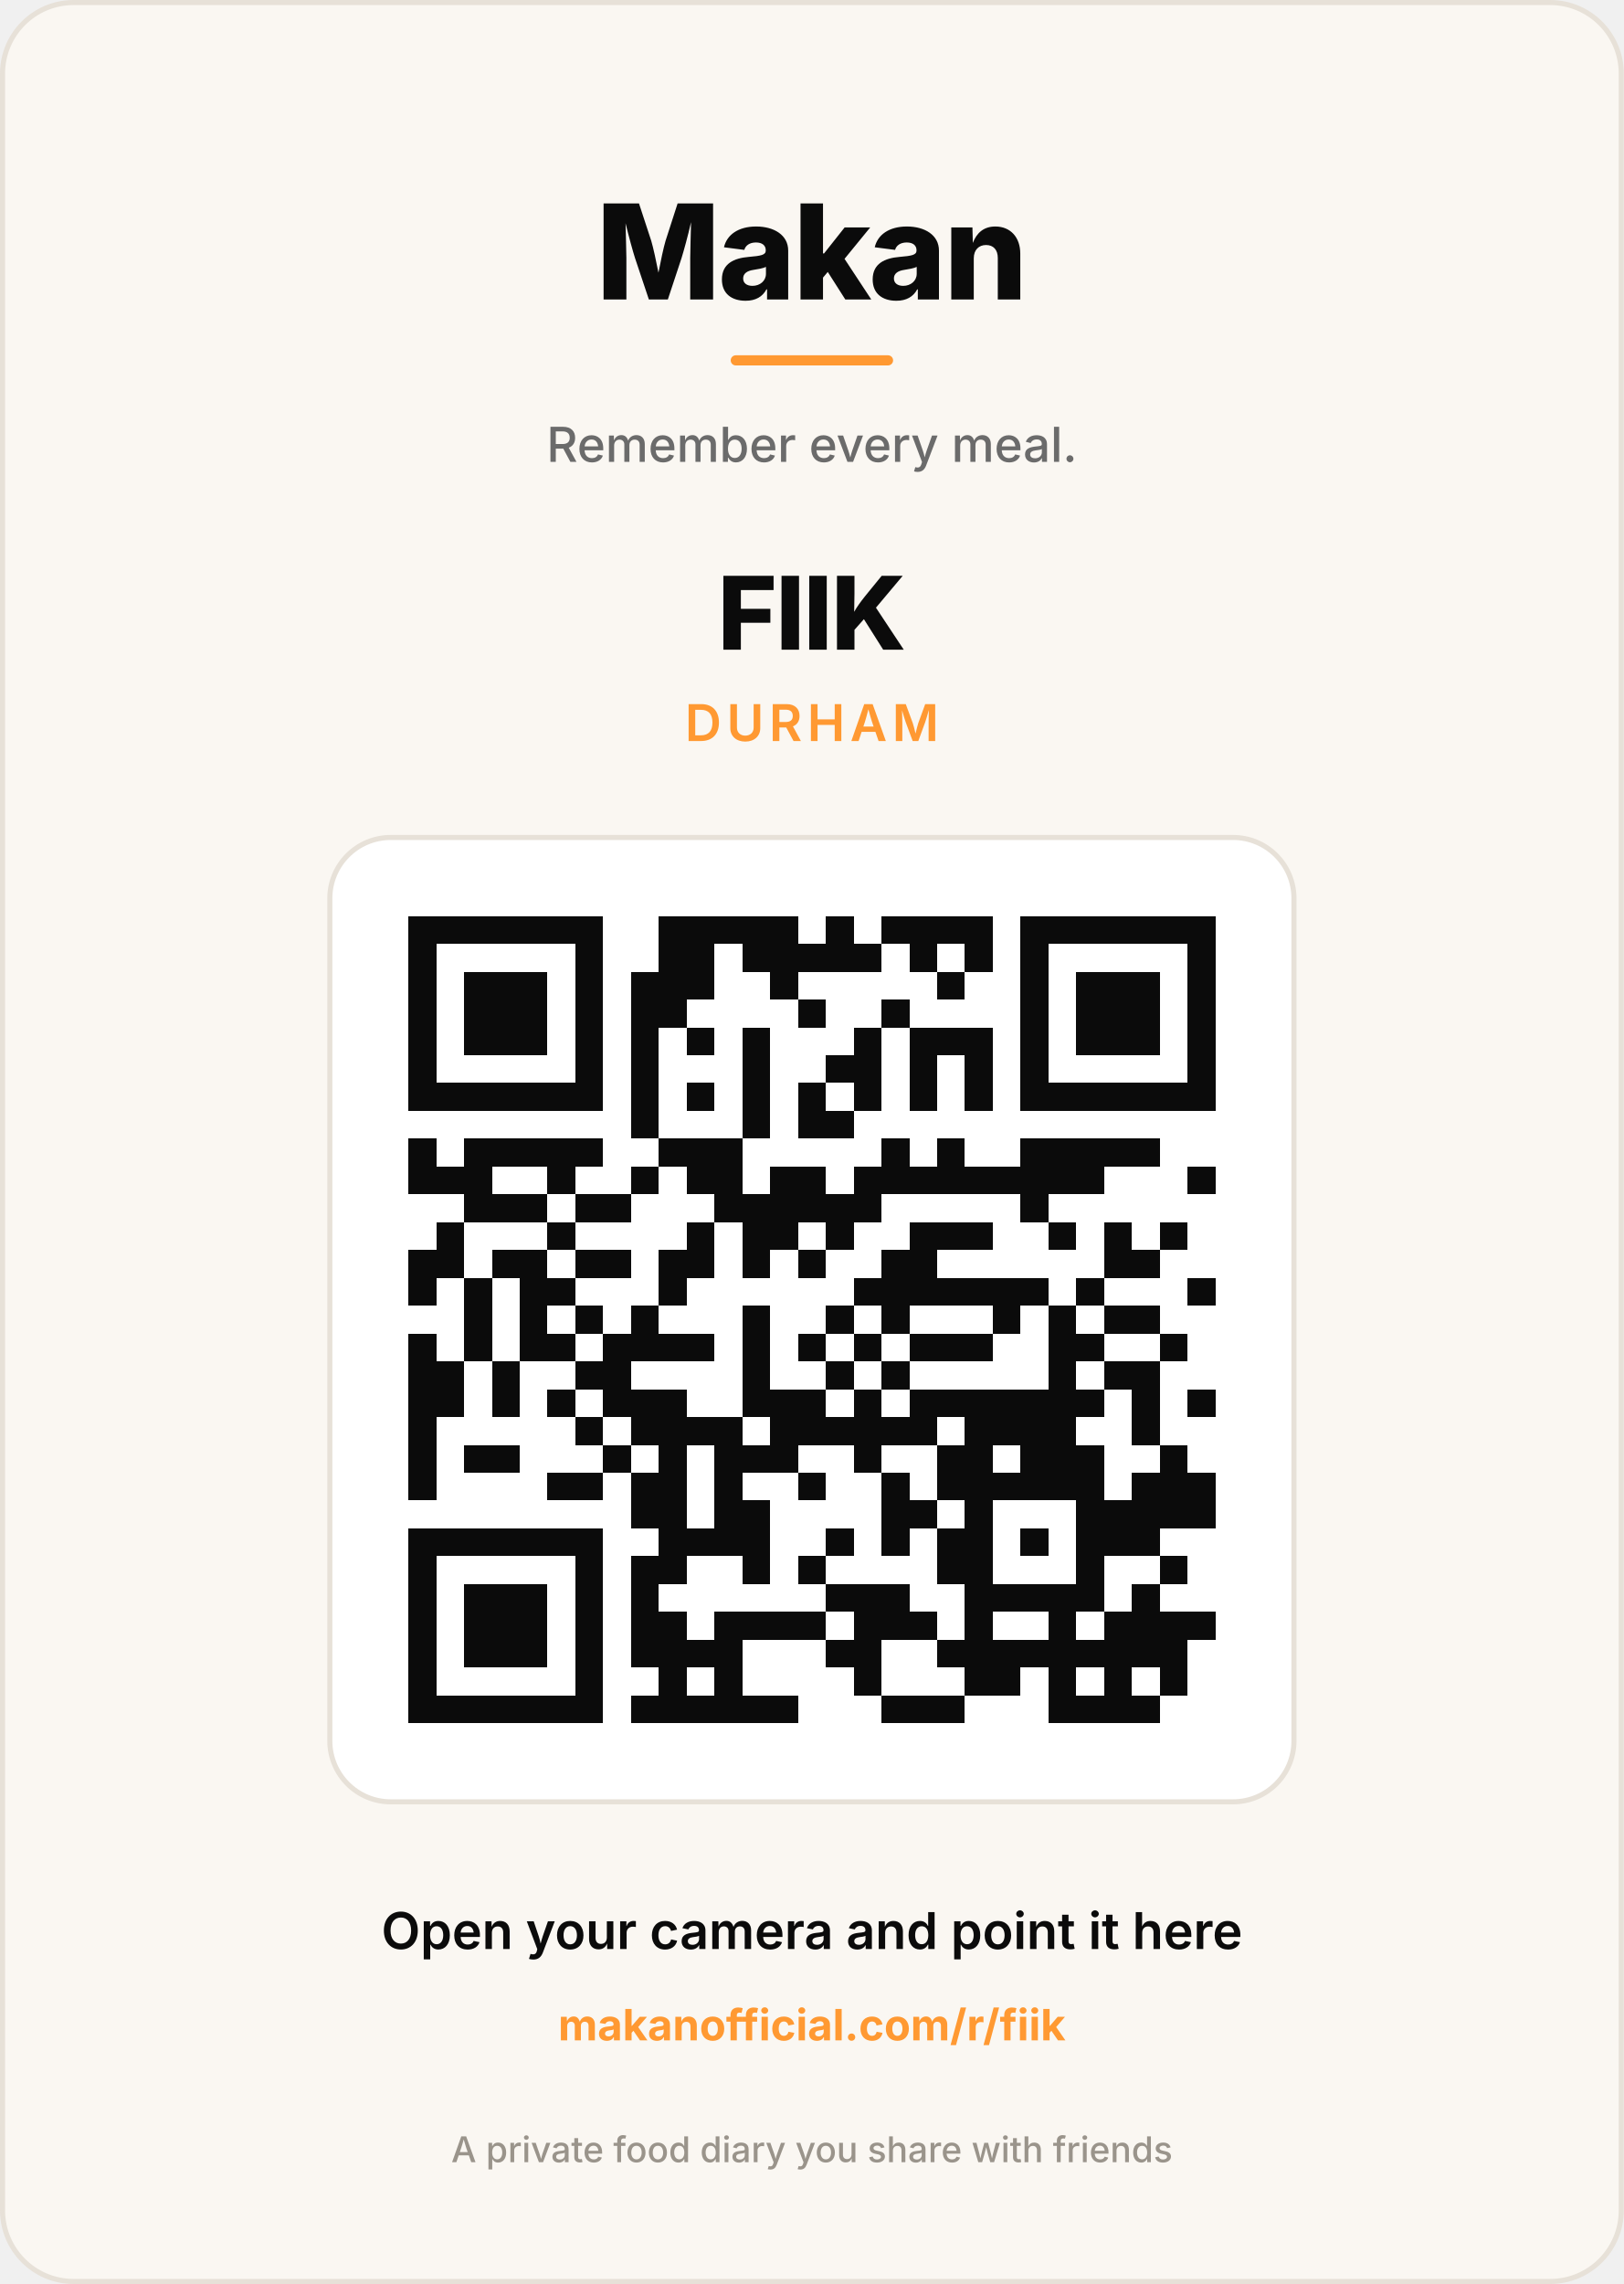
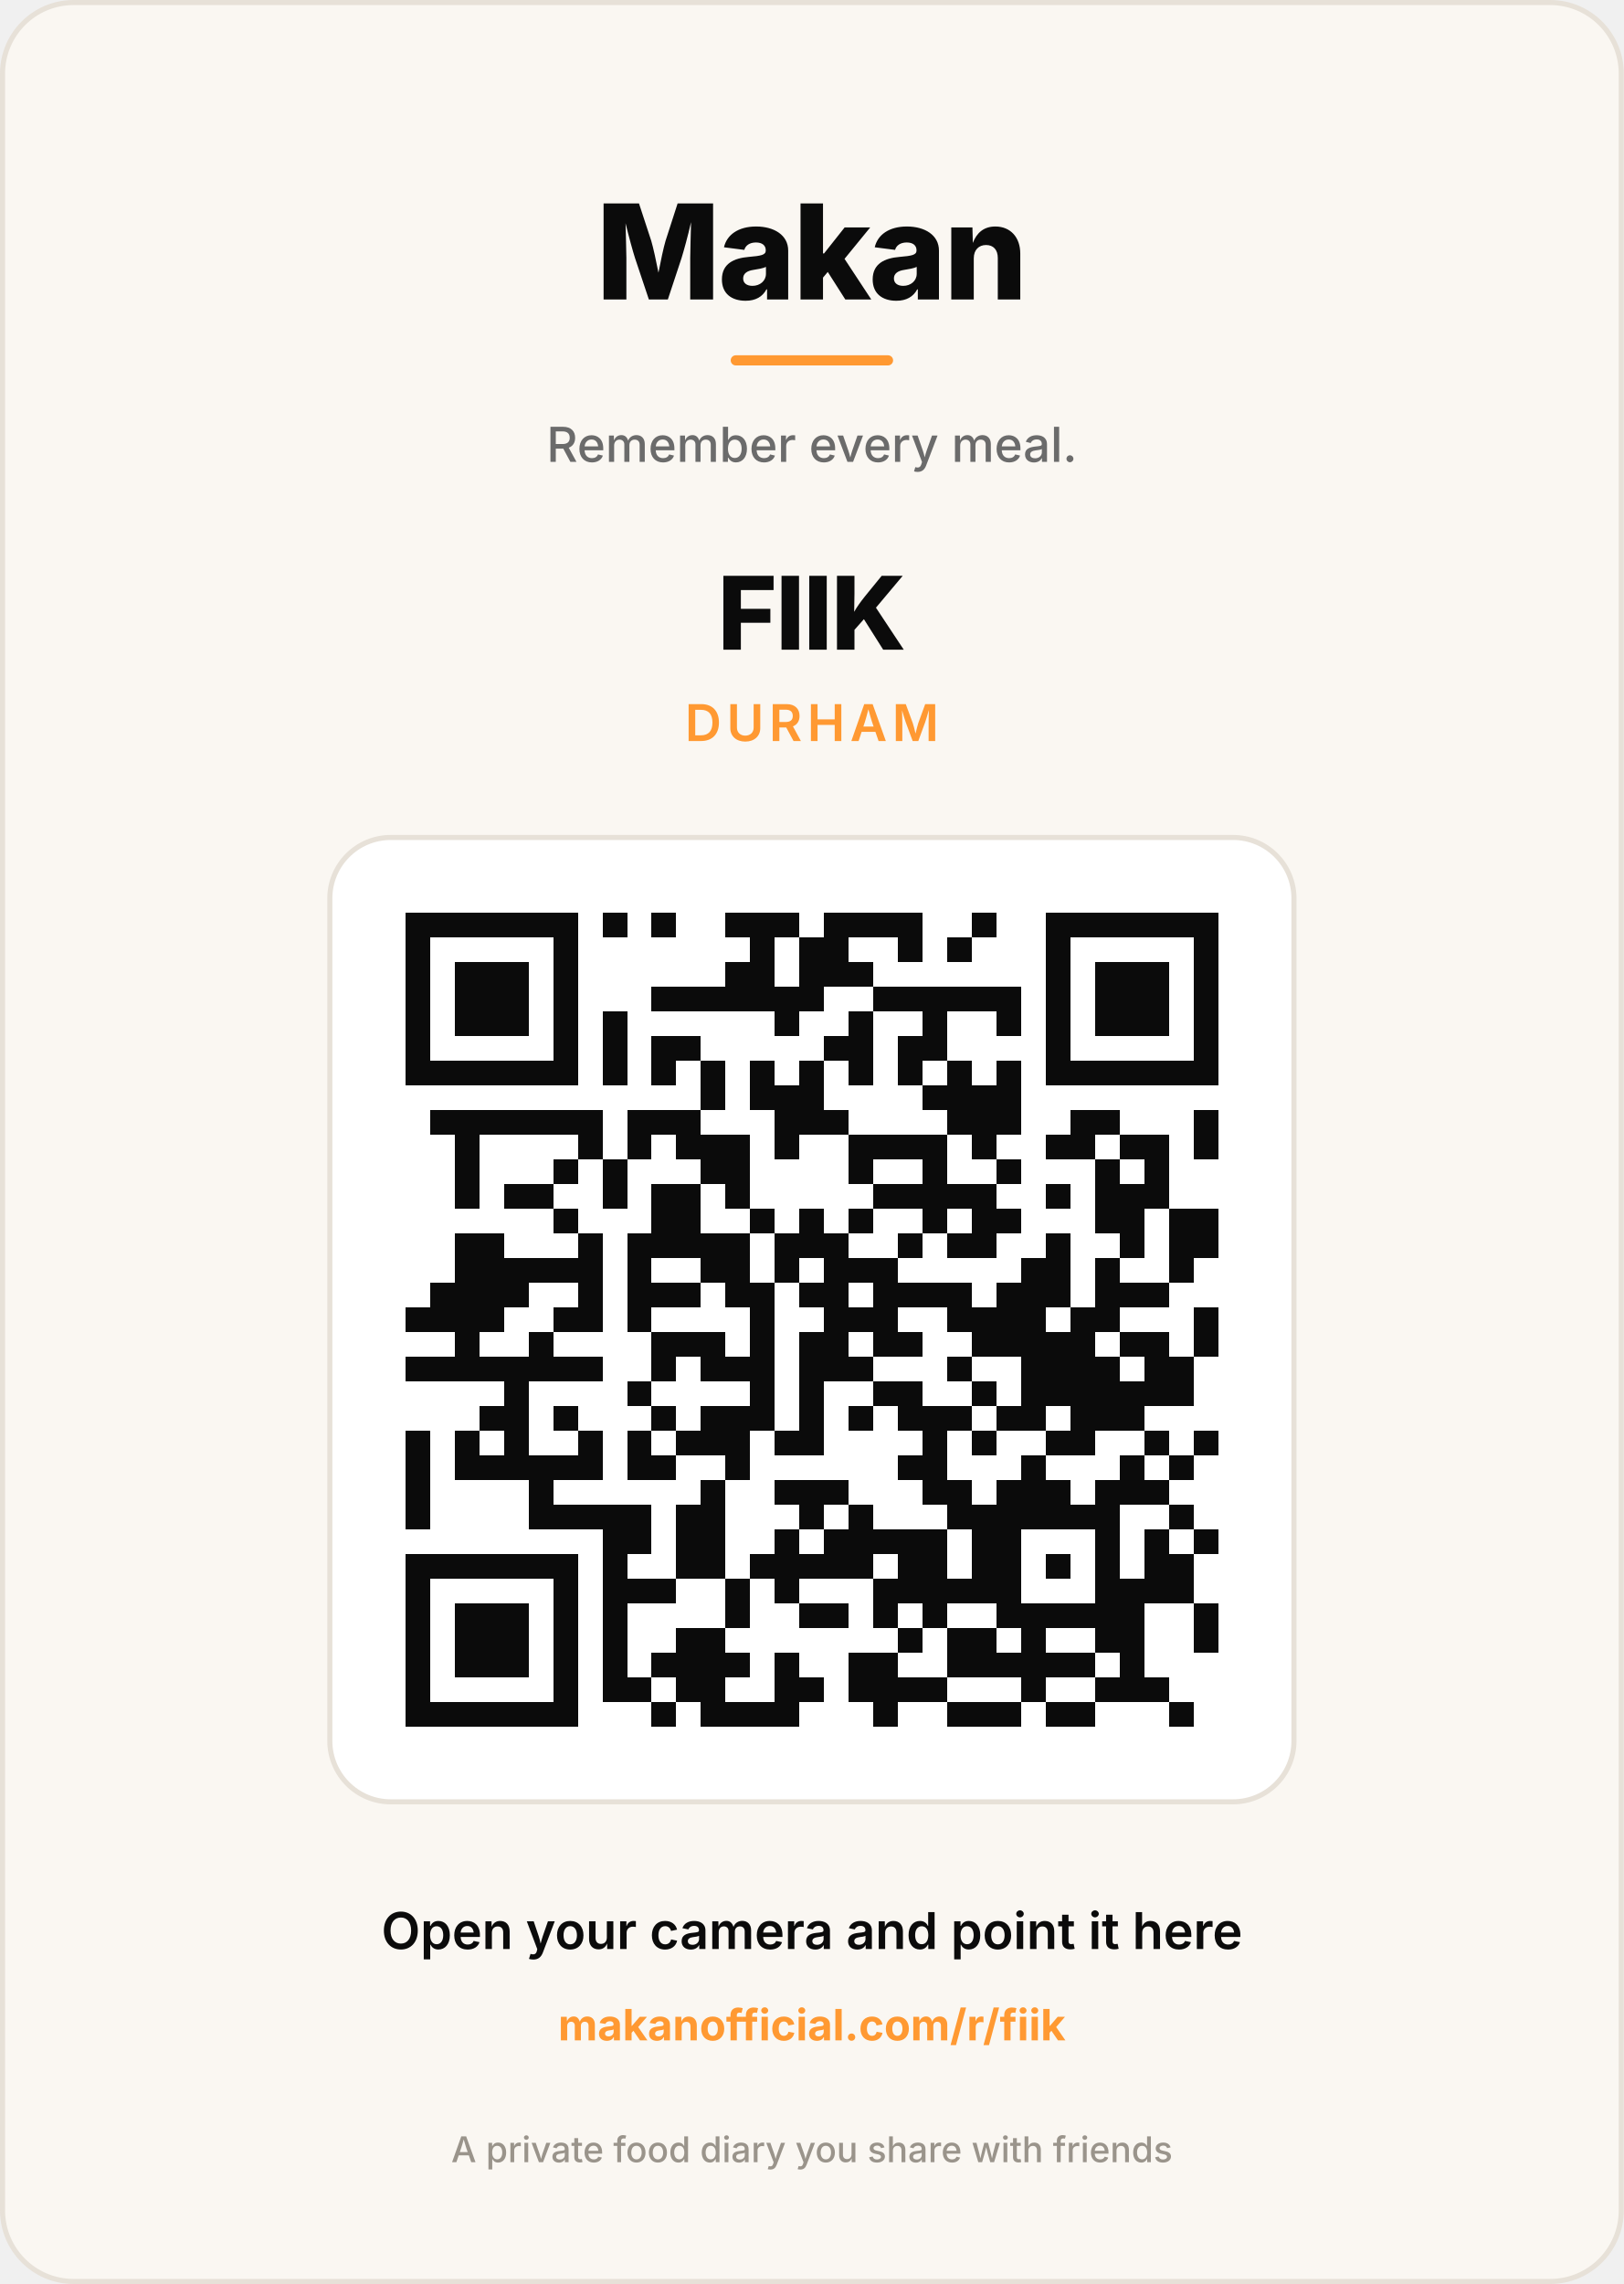
<svg xmlns="http://www.w3.org/2000/svg" width="640" height="900" viewBox="0 0 640 900">
  <rect x="1" y="1" width="638" height="898" rx="28" fill="#FAF7F2" stroke="#E7E1D8" stroke-width="2" />
  <text x="320" y="118" text-anchor="middle" font-family="Plus Jakarta Sans, system-ui, -apple-system, Segoe UI, sans-serif" font-size="52" font-weight="800" letter-spacing="-1" fill="#0B0B0B">Makan</text>
  <rect x="288" y="140" width="64" height="4" rx="2" fill="#FF9932" />
  <text x="320" y="182" text-anchor="middle" font-family="Plus Jakarta Sans, system-ui, -apple-system, Segoe UI, sans-serif" font-size="19" font-weight="500" fill="#6B6B6B">Remember every meal.</text>
  <text x="320" y="256" text-anchor="middle" font-family="Plus Jakarta Sans, system-ui, -apple-system, Segoe UI, sans-serif" font-size="40" font-weight="800" letter-spacing="-0.5" fill="#0B0B0B">FIIK</text>
  <text x="320" y="292" text-anchor="middle" font-family="Plus Jakarta Sans, system-ui, -apple-system, Segoe UI, sans-serif" font-size="20" font-weight="600" letter-spacing="2" fill="#FF9932">DURHAM</text>
  <rect x="130" y="330" width="380" height="380" rx="24" fill="#FFFFFF" stroke="#E7E1D8" stroke-width="2" />
-   <svg x="150" y="350" width="340" height="340" viewBox="0 0 31 31" shape-rendering="crispEdges">
-     <path fill="#FFFFFF" d="M0 0h31v31H0z" />
-     <path stroke="#0B0B0B" d="M1 1.5h7m2 0h5m1 0h1m1 0h4m1 0h7M1 2.5h1m5 0h1m2 0h2m1 0h5m1 0h1m1 0h1m1 0h1m5 0h1M1 3.5h1m1 0h3m1 0h1m1 0h3m2 0h1m5 0h1m2 0h1m1 0h3m1 0h1M1 4.5h1m1 0h3m1 0h1m1 0h2m4 0h1m2 0h1m4 0h1m1 0h3m1 0h1M1 5.5h1m1 0h3m1 0h1m1 0h1m1 0h1m1 0h1m3 0h1m1 0h3m1 0h1m1 0h3m1 0h1M1 6.5h1m5 0h1m1 0h1m3 0h1m2 0h2m1 0h1m1 0h1m1 0h1m5 0h1M1 7.5h7m1 0h1m1 0h1m1 0h1m1 0h1m1 0h1m1 0h1m1 0h1m1 0h7M9 8.5h1m3 0h1m1 0h2M1 9.5h1m1 0h5m2 0h3m5 0h1m1 0h1m2 0h5M1 10.5h3m2 0h1m2 0h1m1 0h2m1 0h2m1 0h9m3 0h1M3 11.5h3m1 0h2m3 0h6m5 0h1M2 12.5h1m3 0h1m4 0h1m1 0h2m1 0h1m2 0h3m2 0h1m1 0h1m1 0h1M1 13.5h2m1 0h2m1 0h2m1 0h2m1 0h1m1 0h1m2 0h2m6 0h2M1 14.5h1m1 0h1m1 0h2m3 0h1m6 0h7m1 0h1m3 0h1M3 15.5h1m1 0h1m1 0h1m1 0h1m3 0h1m2 0h1m1 0h1m3 0h1m1 0h1m1 0h2M1 16.5h1m1 0h1m1 0h2m1 0h4m1 0h1m1 0h1m1 0h1m1 0h3m2 0h2m2 0h1M1 17.5h2m1 0h1m2 0h2m4 0h1m2 0h1m1 0h1m5 0h1m1 0h2M1 18.5h2m1 0h1m1 0h1m1 0h3m2 0h3m1 0h1m1 0h7m1 0h1m1 0h1M1 19.5h1m5 0h1m1 0h4m1 0h6m1 0h4m2 0h1M1 20.5h1m1 0h2m3 0h1m1 0h1m1 0h3m2 0h1m2 0h2m1 0h3m2 0h1M1 21.5h1m4 0h2m1 0h2m1 0h1m2 0h1m2 0h1m1 0h6m1 0h3M9 22.5h2m1 0h2m4 0h2m1 0h1m3 0h5M1 23.5h7m2 0h4m2 0h1m1 0h1m1 0h2m1 0h1m1 0h3M1 24.5h1m5 0h1m1 0h2m2 0h1m1 0h1m4 0h2m3 0h1m2 0h1M1 25.5h1m1 0h3m1 0h1m1 0h1m6 0h3m2 0h5m1 0h1M1 26.5h1m1 0h3m1 0h1m1 0h2m1 0h4m1 0h3m1 0h1m2 0h1m1 0h4M1 27.5h1m1 0h3m1 0h1m1 0h4m3 0h2m2 0h9M1 28.5h1m5 0h1m2 0h1m1 0h1m4 0h1m3 0h2m1 0h1m1 0h1m1 0h1M1 29.5h7m1 0h6m3 0h3m3 0h4" />
+   <svg x="150" y="350" width="340" height="340" viewBox="0 0 35 35" shape-rendering="crispEdges">
+     <path fill="#FFFFFF" d="M0 0h35v35H0z" />
+     <path stroke="#0B0B0B" d="M1 1.5h7m1 0h1m1 0h1m2 0h3m1 0h4m2 0h1m2 0h7M1 2.5h1m5 0h1m7 0h1m1 0h2m2 0h1m1 0h1m3 0h1m5 0h1M1 3.5h1m1 0h3m1 0h1m6 0h2m1 0h3m7 0h1m1 0h3m1 0h1M1 4.5h1m1 0h3m1 0h1m3 0h7m2 0h6m1 0h1m1 0h3m1 0h1M1 5.5h1m1 0h3m1 0h1m1 0h1m6 0h1m2 0h1m2 0h1m2 0h1m1 0h1m1 0h3m1 0h1M1 6.5h1m5 0h1m1 0h1m1 0h2m5 0h2m1 0h2m4 0h1m5 0h1M1 7.5h7m1 0h1m1 0h1m1 0h1m1 0h1m1 0h1m1 0h1m1 0h1m1 0h1m1 0h1m1 0h7M13 8.5h1m1 0h3m4 0h4M2 9.5h7m1 0h3m3 0h3m4 0h3m2 0h2m3 0h1M3 10.5h1m4 0h1m1 0h1m1 0h3m1 0h1m2 0h4m1 0h1m2 0h2m1 0h2m1 0h1M3 11.5h1m3 0h1m1 0h1m3 0h2m4 0h1m2 0h1m2 0h1m3 0h1m1 0h1M3 12.5h1m1 0h2m2 0h1m1 0h2m1 0h1m5 0h5m2 0h1m1 0h3M7 13.5h1m3 0h2m2 0h1m1 0h1m1 0h1m2 0h1m1 0h2m3 0h2m1 0h2M3 14.5h2m3 0h1m1 0h5m1 0h3m2 0h1m1 0h2m2 0h1m2 0h1m1 0h2M3 15.5h6m1 0h1m2 0h2m1 0h1m1 0h3m5 0h2m1 0h1m2 0h1M2 16.5h4m2 0h1m1 0h3m1 0h2m1 0h2m1 0h4m1 0h3m1 0h3M1 17.5h4m2 0h2m1 0h1m4 0h1m2 0h3m2 0h4m1 0h2m3 0h1M3 18.5h1m2 0h1m4 0h3m1 0h1m1 0h2m1 0h2m2 0h5m1 0h2m1 0h1M1 19.5h8m2 0h1m1 0h3m1 0h3m3 0h1m2 0h4m1 0h2M5 20.5h1m4 0h1m4 0h1m1 0h1m2 0h2m2 0h1m1 0h7M4 21.5h2m1 0h1m3 0h1m1 0h3m1 0h1m1 0h1m1 0h3m1 0h2m1 0h3M1 22.5h1m1 0h1m1 0h1m2 0h1m1 0h1m1 0h3m1 0h2m4 0h1m1 0h1m2 0h2m2 0h1m1 0h1M1 23.5h1m1 0h6m1 0h2m2 0h1m6 0h2m3 0h1m3 0h1m1 0h1M1 24.5h1m4 0h1m6 0h1m2 0h3m3 0h2m1 0h3m1 0h3M1 25.5h1m4 0h5m1 0h2m3 0h1m1 0h1m3 0h7m2 0h1M9 26.5h2m1 0h2m2 0h1m1 0h5m1 0h2m3 0h1m1 0h1m1 0h1M1 27.5h7m1 0h1m2 0h2m1 0h5m1 0h2m1 0h2m1 0h1m1 0h1m1 0h2M1 28.5h1m5 0h1m1 0h3m2 0h1m1 0h1m3 0h6m3 0h4M1 29.5h1m1 0h3m1 0h1m1 0h1m4 0h1m2 0h2m1 0h1m1 0h1m2 0h6m2 0h1M1 30.5h1m1 0h3m1 0h1m1 0h1m2 0h2m7 0h1m1 0h2m1 0h1m2 0h2m2 0h1M1 31.5h1m1 0h3m1 0h1m1 0h1m1 0h4m1 0h1m2 0h2m2 0h6m1 0h1M1 32.5h1m5 0h1m1 0h2m1 0h2m2 0h2m1 0h4m3 0h1m2 0h3M1 33.5h7m3 0h1m1 0h4m3 0h1m2 0h3m1 0h2m3 0h1" />
  </svg>
  <text x="320" y="768" text-anchor="middle" font-family="Plus Jakarta Sans, system-ui, -apple-system, Segoe UI, sans-serif" font-size="20" font-weight="600" fill="#0B0B0B">Open your camera and point it here</text>
  <text x="320" y="804" text-anchor="middle" font-family="Plus Jakarta Sans, system-ui, -apple-system, Segoe UI, sans-serif" font-size="17" font-weight="700" fill="#FF9932">makanofficial.com/r/fiik</text>
  <text x="320" y="852" text-anchor="middle" font-family="Plus Jakarta Sans, system-ui, -apple-system, Segoe UI, sans-serif" font-size="14" font-weight="500" fill="#9A948B">A private food diary you share with friends</text>
</svg>
